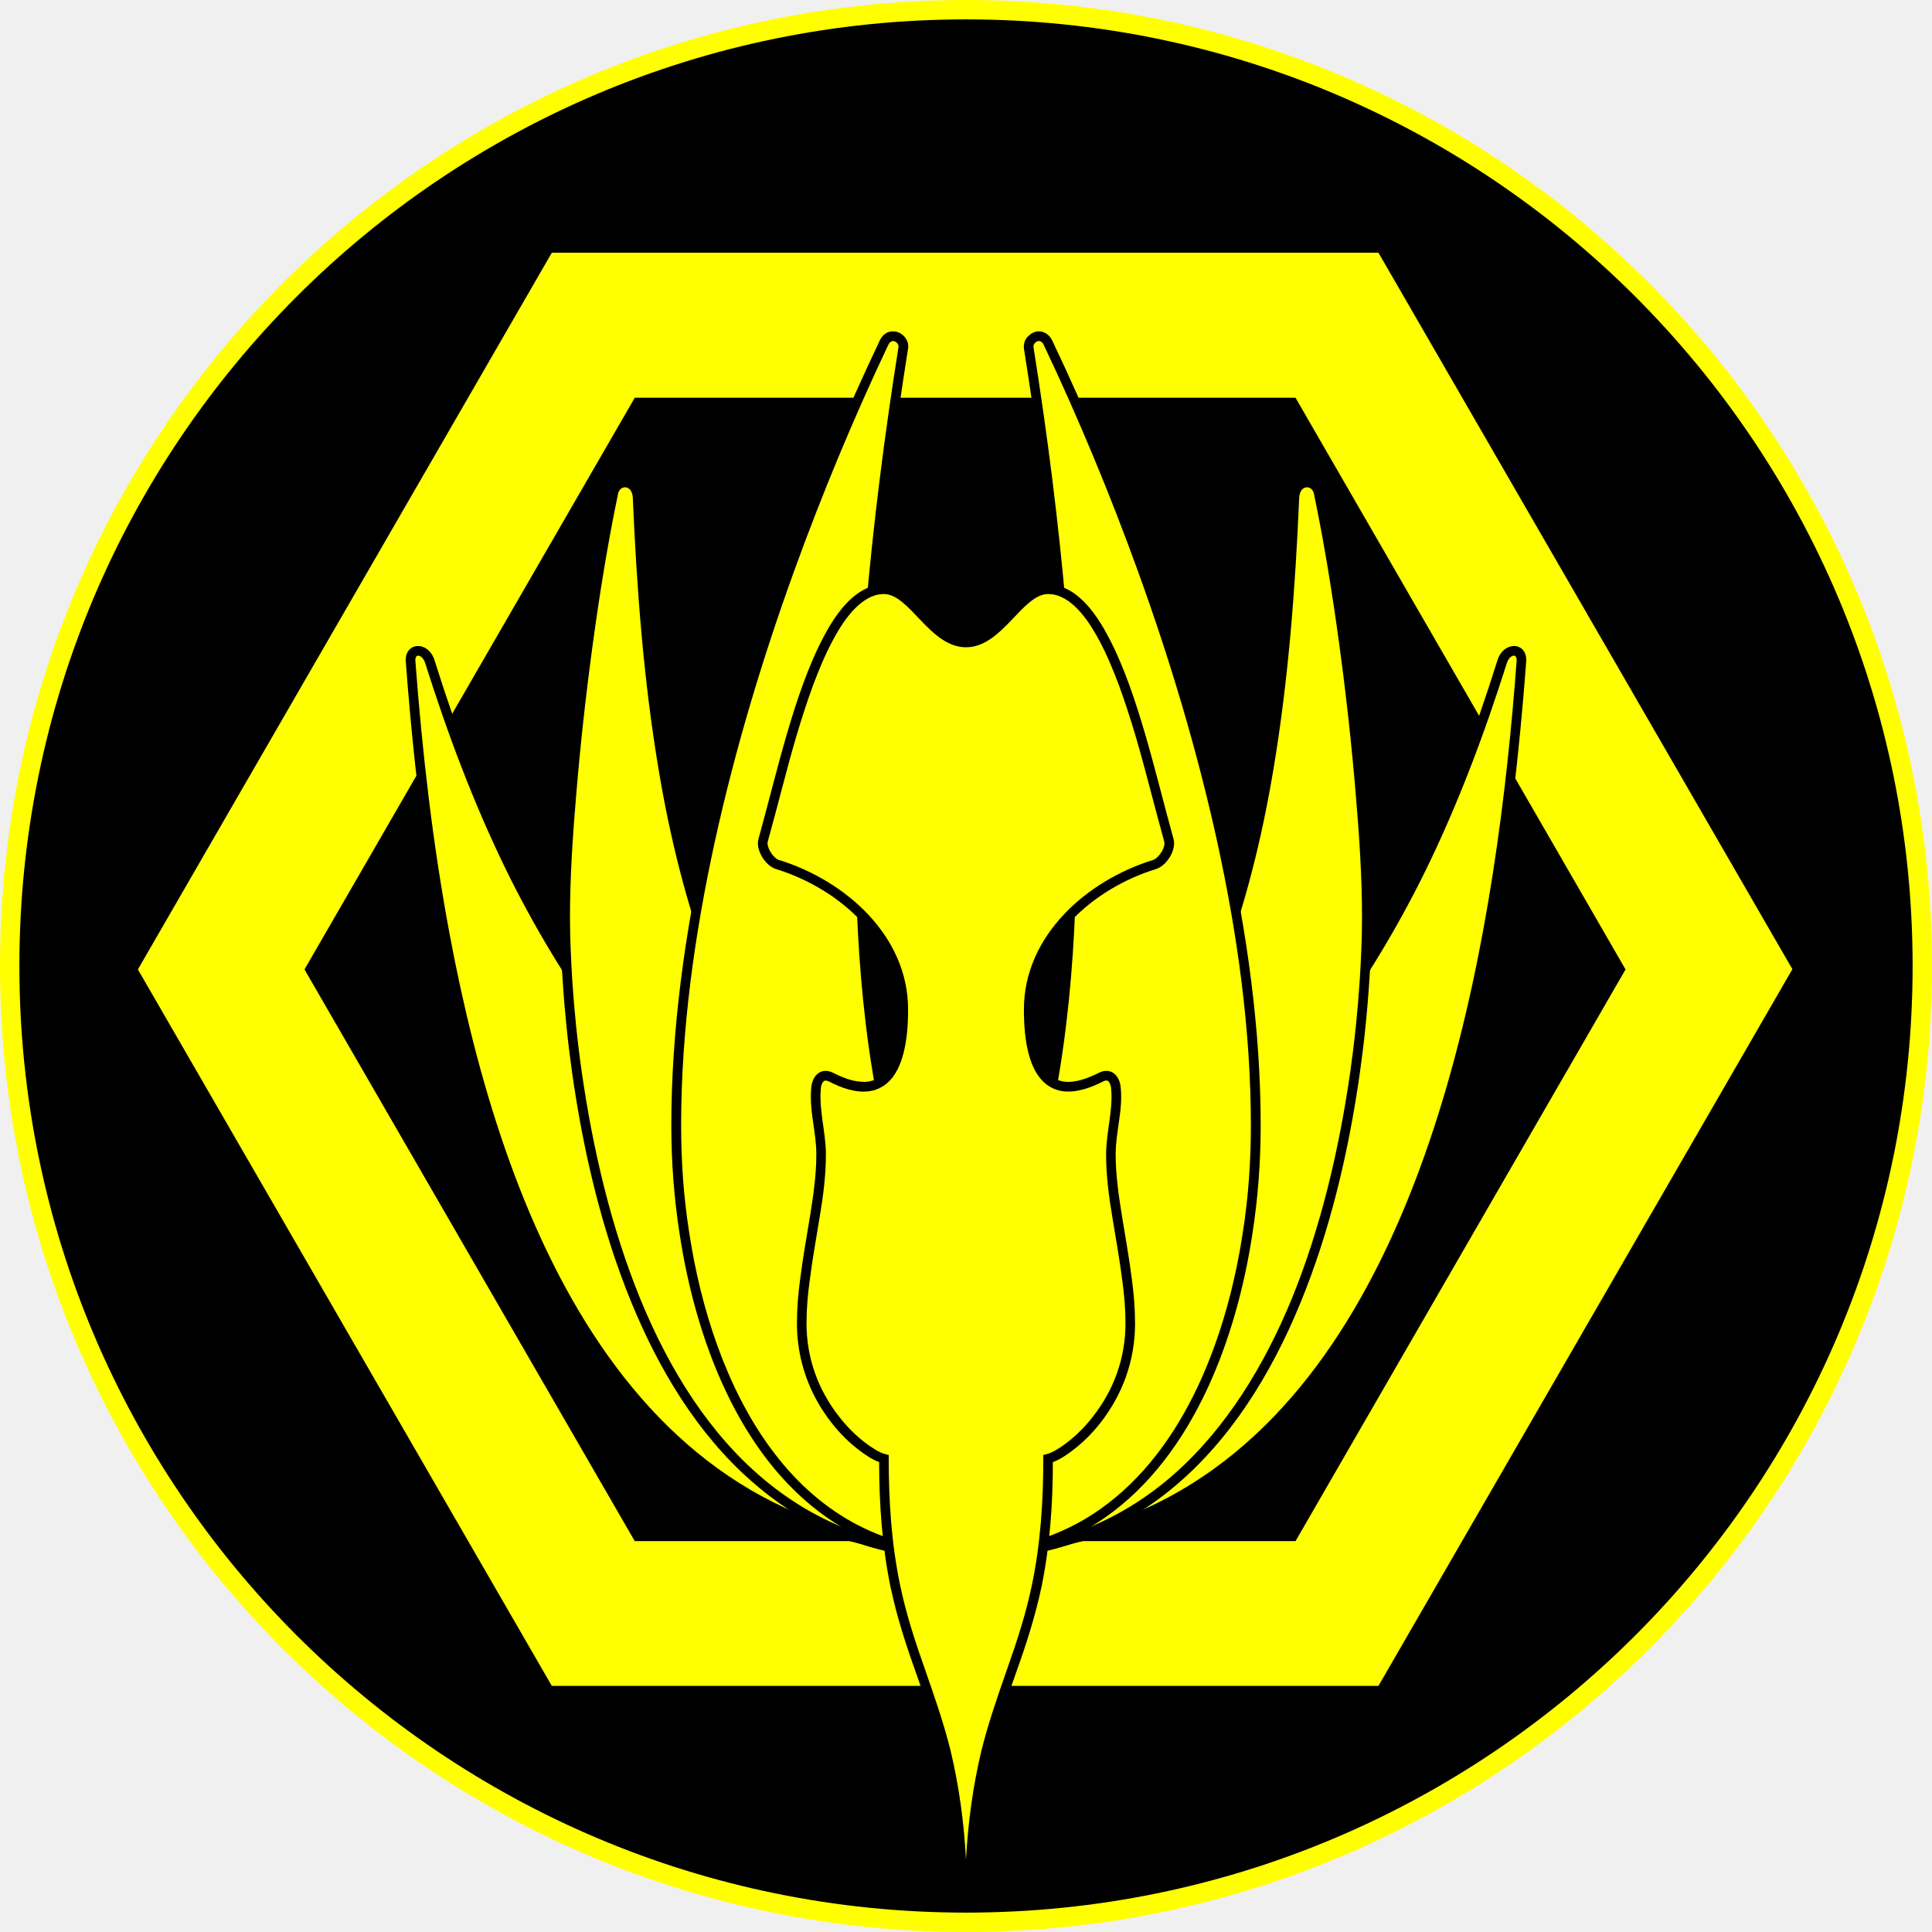
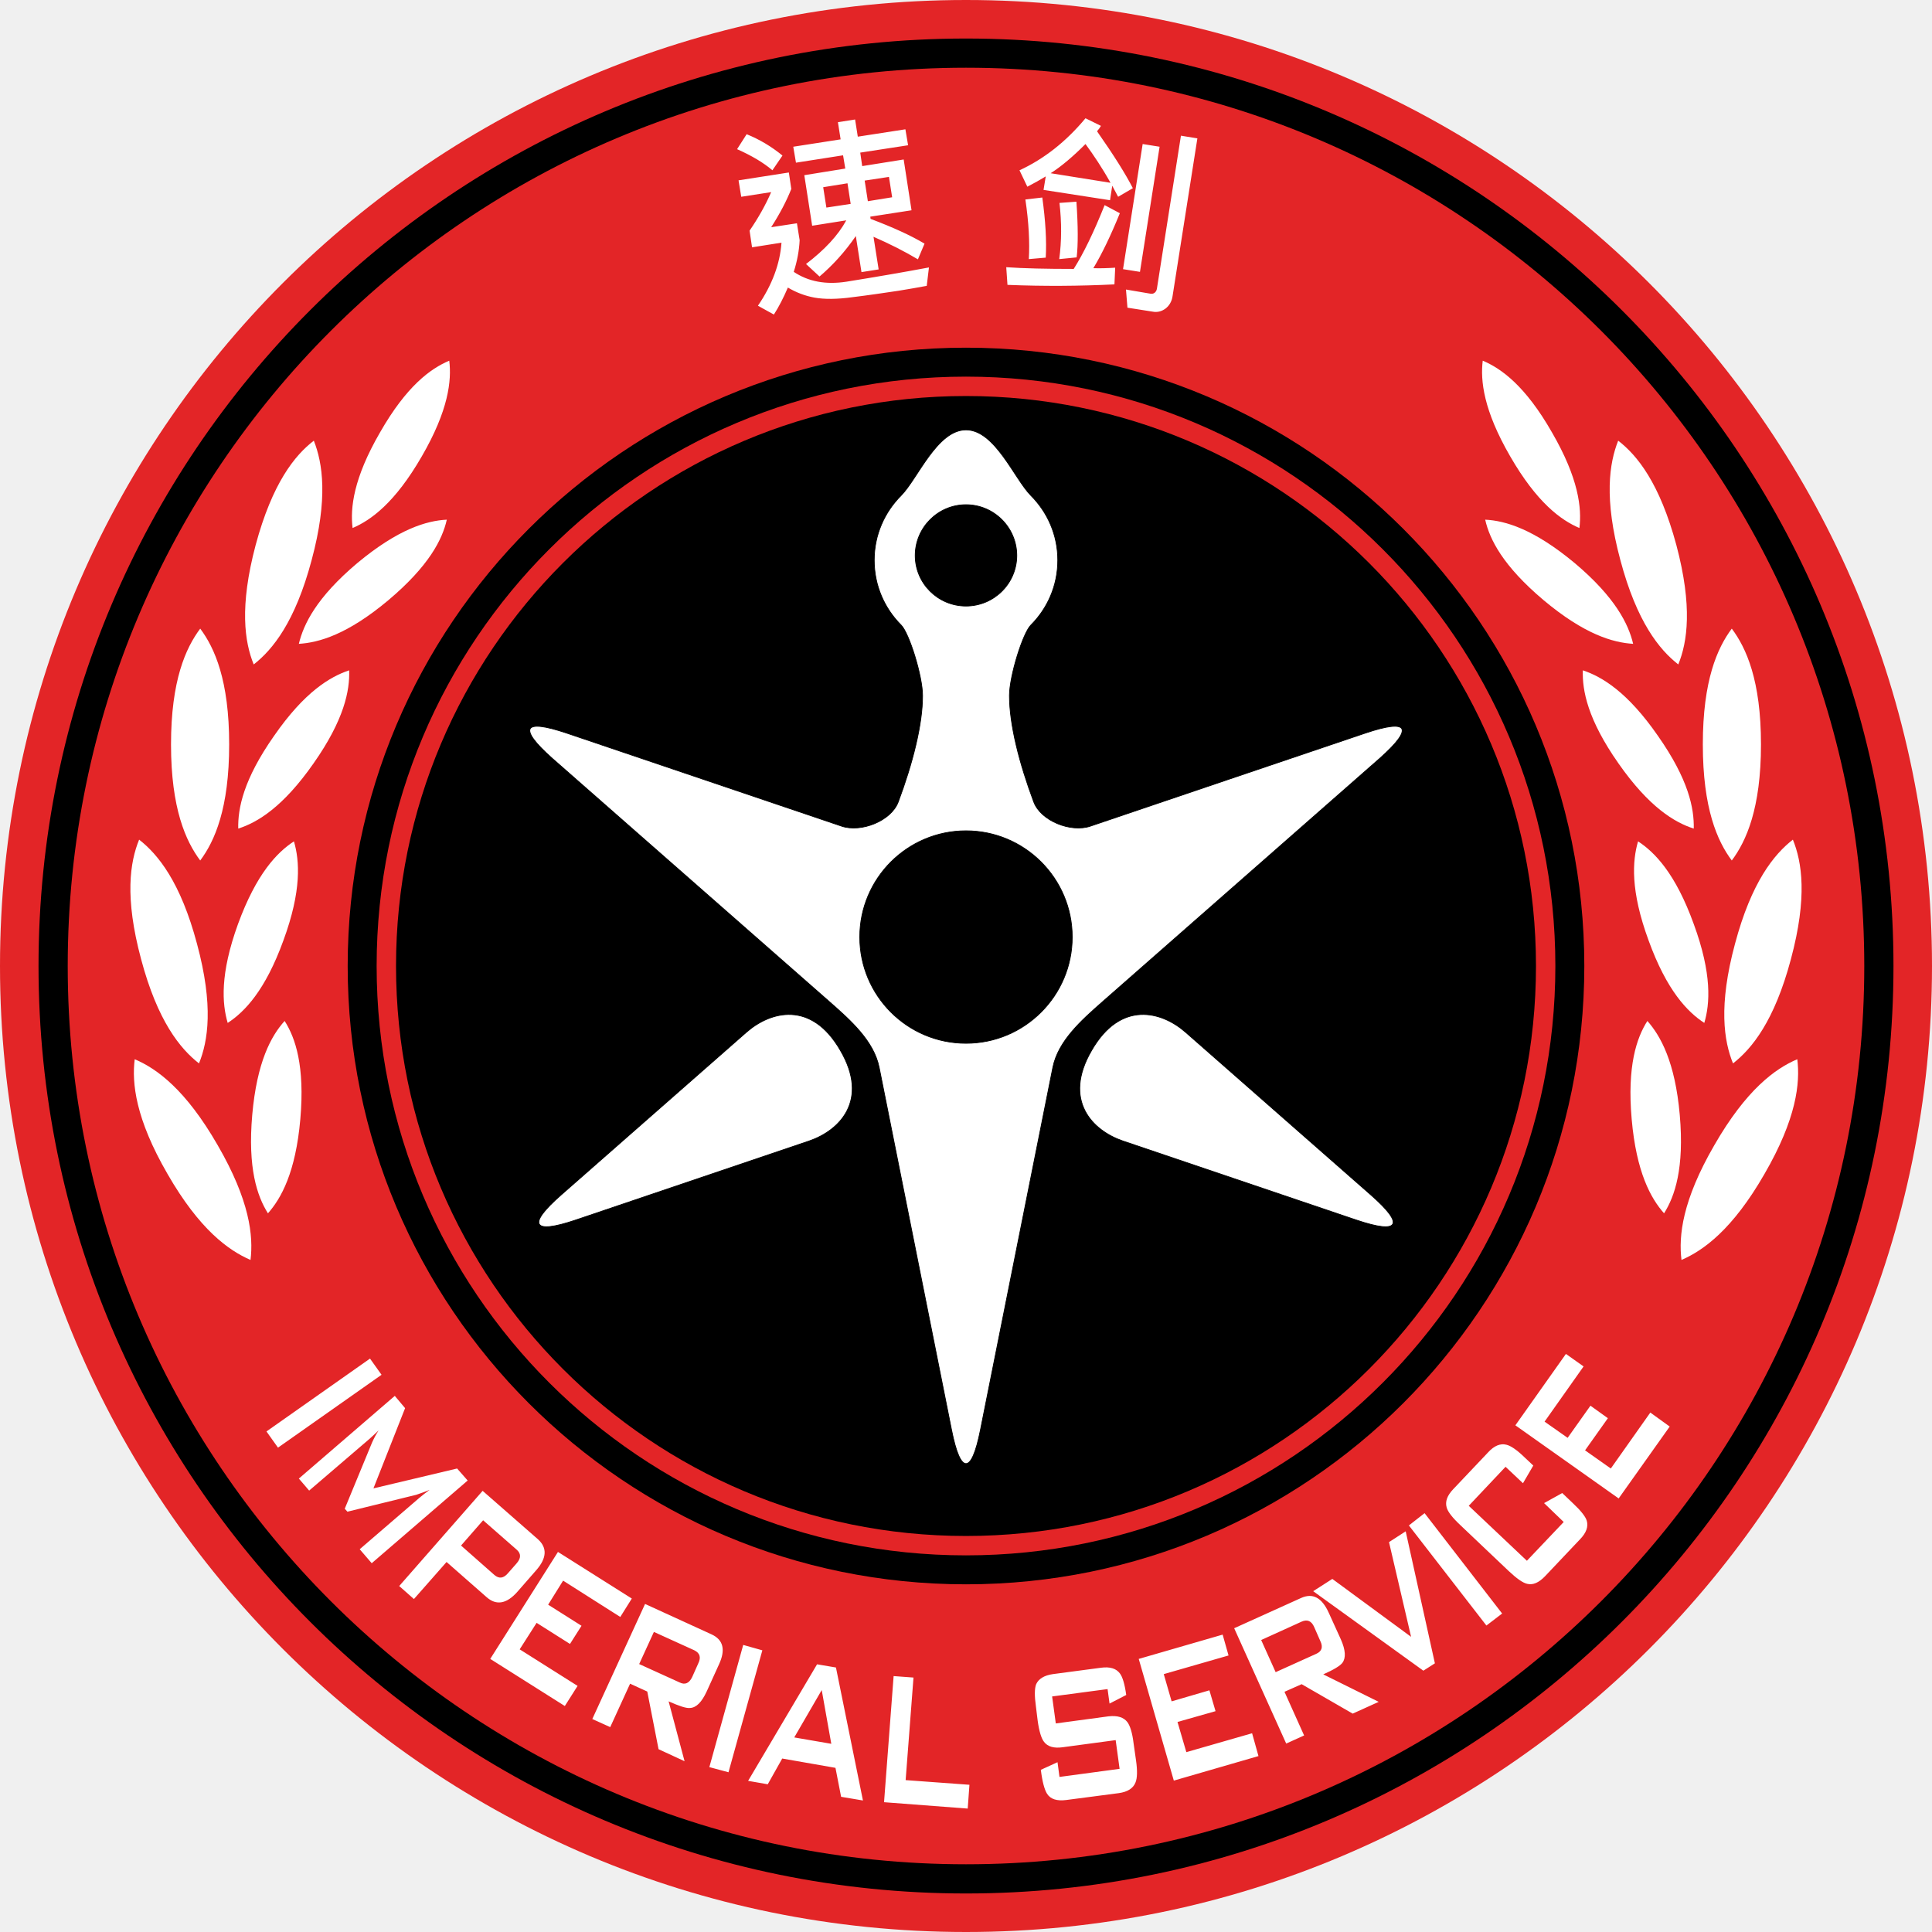
- <svg xmlns="http://www.w3.org/2000/svg" xml:space="preserve" width="7.874in" height="7.874in" version="1.1" style="clip-rule:evenodd;fill-rule:evenodd;image-rendering:optimizeQuality;shape-rendering:geometricPrecision;text-rendering:geometricPrecision" viewBox="0 0 7874.001 7874.001" id="svg4413">
-   <defs id="defs4415">
-     <style type="text/css" id="style4417">
+ <svg xmlns="http://www.w3.org/2000/svg" xml:space="preserve" width="7.874in" height="7.874in" version="1.1" style="clip-rule:evenodd;fill-rule:evenodd;image-rendering:optimizeQuality;shape-rendering:geometricPrecision;text-rendering:geometricPrecision" viewBox="0 0 7874.001 7874.001" id="svg8894">
+   <defs id="defs8896">
+     <style type="text/css" id="style8898">
+     .str0 {stroke:black;stroke-width:3}
+     .fil3 {fill:none}
    .fil1 {fill:black}
-     .fil0 {fill:yellow}
-     .fil2 {fill:yellow;fill-rule:nonzero}
+     .fil0 {fill:#E32527}
+     .fil4 {fill:white}
+     .fil2 {fill:white;fill-rule:nonzero}
   </style>
  </defs>
  <g id="Layer_x0020_1" transform="translate(3937,-7063)">
-     <circle class="fil0" cy="11000" r="3937" id="circle4421" cx="0" style="fill:#ffff00" />
-     <circle class="fil1" cy="11000" r="3858" id="circle4423" cx="0" style="fill:#000000" />
-     <path class="fil2" d="m 3368,11013 -1687,2921 -3369,0 -1687,-2920 1687,-2921 3369,0 1687,2920 z m -2025,-2329 -2693,0 -1346,2330 1346,2330 2693,0 1345,-2330 -1345,-2330 z" id="path4425" style="fill:#ffff00;fill-rule:nonzero" />
-     <path class="fil1" d="m 0,12158 1345,-779 c 38,-49 75,-99 111,-149 145,-202 272,-412 382,-636 132,-270 238,-553 328,-840 26,-82 124,-75 117,7 -28,375 -71,750 -140,1120 -219,1167 -744,2521 -2143,2521 -379,0 -730,-100 -1038,-324 -925,-672 -1166,-2254 -1245,-3317 -7,-82 91,-89 117,-7 90,287 196,570 328,840 110,224 237,434 382,636 36,50 73,100 111,149 L 0,12158 Z" id="path4427" style="fill:#000000" />
-     <path class="fil0" d="m 0,12204 -1371,-795 -3,-3 c -39,-50 -77,-101 -114,-153 -146,-204 -274,-416 -385,-642 -133,-272 -240,-557 -331,-845 -3,-10 -9,-21 -18,-27 -4,-3 -10,-5 -15,-3 -7,3 -8,16 -7,22 28,374 71,747 140,1115 215,1147 727,2489 2104,2489 370,0 713,-97 1015,-316 913,-663 1151,-2239 1229,-3288 1,-6 0,-19 -7,-22 -5,-2 -11,0 -15,3 -9,6 -15,17 -18,27 -91,288 -198,573 -331,845 -111,226 -239,438 -385,642 -37,52 -75,103 -114,153 l -3,3 -1371,795 z" id="path4429" style="fill:#ffff00" />
-     <path class="fil1" d="M -1006,10990 0,12132 1006,10990 c 97,-258 162,-522 207,-793 62,-365 90,-738 106,-1107 4,-101 120,-104 137,-23 42,203 76,409 104,614 28,207 51,415 69,622 13,166 25,334 25,500 0,84 -4,169 -10,252 -8,128 -21,255 -39,382 -45,317 -120,639 -242,936 -247,602 -672,1048 -1363,1048 -331,0 -626,-102 -875,-322 -221,-194 -377,-456 -488,-726 -122,-297 -197,-619 -242,-936 -18,-127 -31,-254 -39,-382 -6,-83 -10,-168 -10,-252 0,-166 12,-334 25,-500 18,-207 41,-415 69,-622 28,-205 62,-411 104,-614 17,-81 133,-78 137,23 16,369 44,742 106,1107 45,271 110,535 207,793 z" id="path4431" style="fill:#000000" />
-     <path class="fil0" d="m 0,13382 c 321,0 608,-99 849,-312 216,-191 369,-448 478,-712 120,-294 194,-613 239,-926 18,-126 31,-253 39,-379 5,-83 9,-167 9,-250 0,-165 -11,-332 -25,-496 -17,-207 -40,-414 -68,-620 -28,-205 -61,-410 -103,-612 -8,-37 -57,-37 -60,16 -16,371 -44,746 -106,1113 -46,274 -112,542 -210,803 l -1,3 -1041,1181 -1041,-1181 -1,-3 c -98,-261 -164,-529 -210,-803 -62,-367 -90,-742 -106,-1113 -3,-53 -52,-53 -60,-16 -42,202 -75,407 -103,612 -28,206 -51,413 -68,620 -14,164 -25,331 -25,496 0,83 4,167 9,250 8,126 21,253 39,379 45,313 119,632 239,926 241,587 652,1024 1327,1024 z" id="path4433" style="fill:#ffff00" />
-     <path class="fil1" d="m -261,11787 522,0 c 54,-181 87,-372 109,-559 30,-248 41,-500 41,-750 1,-306 -15,-612 -41,-917 -31,-361 -77,-720 -134,-1078 -1,-10 0,-20 4,-30 3,-8 8,-15 15,-21 32,-32 78,-21 97,20 143,301 272,610 385,923 130,361 242,732 324,1107 84,381 140,777 140,1168 0,148 -11,296 -34,443 -64,420 -237,900 -599,1154 -169,119 -362,174 -568,174 -206,0 -399,-55 -568,-174 -362,-254 -535,-734 -599,-1154 -23,-147 -34,-295 -34,-443 0,-391 56,-787 140,-1168 82,-375 194,-746 324,-1107 113,-313 242,-622 385,-923 11,-25 33,-42 62,-38 33,4 59,36 54,69 -57,358 -103,717 -134,1078 -26,305 -42,611 -41,917 0,250 11,502 41,750 22,187 55,378 109,559 z" id="path4435" style="fill:#000000" />
-     <path class="fil0" d="m 275,8477 c 57,359 103,719 134,1081 26,306 42,613 42,920 -1,252 -12,505 -42,754 -23,195 -58,393 -115,581 l -4,14 -580,0 -4,-14 c -57,-188 -92,-386 -115,-581 -30,-249 -41,-502 -42,-754 0,-307 16,-614 42,-920 31,-362 77,-722 134,-1081 2,-17 -27,-40 -42,-8 -142,300 -270,608 -383,920 -130,359 -241,728 -323,1101 -83,379 -138,771 -138,1160 0,146 10,292 33,437 93,614 414,1295 1128,1295 198,0 383,-53 545,-167 353,-247 521,-719 583,-1128 23,-145 33,-291 33,-437 0,-389 -55,-781 -138,-1160 C 941,10117 830,9748 700,9389 587,9077 459,8769 317,8469 c -15,-32 -44,-9 -42,8 z" id="path4437" style="fill:#ffff00" />
-     <path class="fil1" d="m 354,13022 c 0,170 -12,341 -46,507 -26,123 -63,237 -105,354 -38,108 -74,213 -101,324 -37,149 -55,302 -63,455 l -1,19 -76,0 -1,-19 c -8,-153 -26,-306 -63,-455 -27,-111 -63,-216 -101,-324 -42,-117 -79,-231 -105,-354 -34,-166 -46,-337 -46,-507 -27,-10 -57,-30 -78,-46 -43,-32 -82,-71 -115,-113 -92,-117 -142,-257 -142,-406 0,-61 5,-121 13,-180 11,-88 27,-175 41,-262 13,-81 25,-165 25,-247 0,-96 -31,-181 -20,-278 6,-46 41,-78 88,-55 25,13 51,24 78,31 22,5 45,8 66,5 115,-18 122,-208 122,-294 0,-283 -245,-494 -498,-572 -43,-13 -84,-77 -72,-122 40,-144 75,-289 117,-432 39,-132 85,-273 150,-395 44,-83 115,-190 215,-208 10,-2 19,-3 29,-3 131,0 207,216 335,216 128,0 204,-216 335,-216 10,0 19,1 29,3 100,18 171,125 215,208 65,122 111,263 150,395 42,143 77,288 117,432 12,45 -29,109 -72,122 -253,78 -498,289 -498,572 0,86 7,276 122,294 48,7 102,-15 144,-36 47,-23 82,9 88,55 11,97 -20,182 -20,278 0,82 12,166 25,247 14,87 30,174 41,262 8,59 13,119 13,180 0,149 -50,289 -142,406 -33,42 -72,81 -115,113 -21,16 -50,36 -78,46 z" id="path4439" style="fill:#000000" />
-     <path class="fil0" d="m 0,14642 0,0 c 8,-150 28,-298 63,-445 28,-112 65,-218 103,-327 41,-116 78,-228 103,-349 35,-168 46,-341 46,-513 l 0,-15 15,-4 c 25,-6 58,-29 78,-44 40,-30 77,-67 108,-107 87,-110 134,-241 134,-381 0,-59 -5,-117 -13,-175 -11,-88 -27,-174 -41,-261 -14,-83 -25,-168 -25,-253 0,-92 30,-182 20,-274 -1,-5 -3,-11 -5,-16 -6,-12 -13,-14 -26,-8 -28,14 -57,27 -87,34 -26,7 -54,10 -81,6 -142,-23 -156,-222 -156,-333 0,-301 257,-526 526,-609 23,-7 52,-51 46,-75 -40,-143 -75,-288 -117,-431 -21,-70 -43,-139 -68,-207 -23,-61 -48,-122 -79,-180 -37,-70 -102,-173 -187,-189 -7,-1 -15,-2 -22,-2 -106,0 -187,217 -335,217 -148,0 -229,-217 -335,-217 -7,0 -15,1 -22,2 -85,16 -150,119 -187,189 -31,58 -56,119 -79,180 -25,68 -47,137 -68,207 -42,143 -77,288 -117,431 -6,24 23,68 46,75 269,83 526,308 526,609 0,111 -14,310 -156,333 -57,9 -118,-14 -168,-40 -6,-2 -13,-5 -19,-1 -7,5 -11,17 -12,25 -10,92 20,182 20,274 0,85 -11,170 -25,253 -14,87 -30,173 -41,261 -8,58 -13,116 -13,175 0,140 47,271 134,381 31,40 68,77 108,107 20,15 53,38 78,44 l 15,4 0,15 c 0,172 11,345 46,513 25,121 62,233 103,349 38,109 75,215 103,327 35,147 55,295 63,445 z" id="path4441" style="fill:#ffff00" />
+     <circle class="fil0" cy="11000" r="3937" id="circle8902" cx="0" style="fill:#e32527" />
+     <circle class="fil1" cy="11000" r="3780" id="circle8904" cx="0" style="fill:#000000" />
+     <circle class="fil0" cy="11000" r="3661" id="circle8906" cx="0" style="fill:#e32527" />
+     <circle class="fil1" cy="11000" r="2520" id="circle8908" cx="0" style="fill:#000000" />
+     <circle class="fil0" cy="11000" r="2402" id="circle8910" cx="0" style="fill:#e32527" />
+     <circle class="fil1" cy="11000" r="2323" id="circle8912" cx="0" style="fill:#000000" />
+     <path class="fil2" d="m -748,7697 -41,60 c -35,-30 -83,-59 -144,-86 l 39,-61 c 52,21 101,50 146,87 z m 579,359 -27,64 c -57,-34 -117,-64 -181,-92 l 21,133 -70,11 -23,-147 c -44,64 -94,119 -148,165 l -55,-51 c 76,-58 131,-117 164,-178 l -139,22 -32,-206 167,-27 -9,-54 -192,30 -11,-65 193,-30 -11,-70 70,-11 11,70 194,-30 11,65 -195,30 8,55 169,-27 32,207 -168,26 1,9 c 90,34 163,67 220,101 z m -132,-189 -13,-83 -99,15 13,84 99,-16 z m -169,27 -13,-84 -99,16 13,83 99,-15 z m 319,259 -9,75 c -33,6 -71,13 -115,20 -60,9 -121,18 -186,26 -65,9 -117,9 -156,2 -39,-7 -75,-21 -109,-41 -18,42 -37,79 -57,110 l -65,-36 c 58,-85 90,-171 96,-257 l -120,19 -10,-68 c 35,-51 65,-104 88,-157 l -122,19 -11,-67 205,-32 10,67 c -19,48 -46,100 -82,156 l 105,-16 11,69 c -2,42 -10,85 -24,129 60,40 131,53 215,40 112,-18 224,-37 336,-58 z m 831,-323 -60,35 -24,-45 -9,59 -271,-42 9,-55 c -23,14 -48,28 -75,42 l -32,-67 c 100,-46 190,-117 269,-212 l 63,31 c -4,7 -9,14 -16,22 68,97 117,175 146,232 z m -91,-22 c -34,-61 -69,-113 -102,-158 -51,51 -98,91 -142,119 l 244,39 z m 253,461 c -3,22 -13,39 -28,51 -16,12 -34,17 -54,13 l -102,-16 -6,-74 100,17 c 6,1 12,0 17,-4 5,-4 8,-10 9,-16 l 98,-624 67,11 -101,642 z m -133,-98 -69,-11 80,-510 69,11 -80,510 z m -104,51 c -143,7 -289,8 -436,2 l -5,-72 c 71,5 163,7 275,7 40,-63 82,-150 126,-260 l 62,33 c -37,91 -73,166 -108,224 28,1 58,0 89,-2 l -3,68 z m -154,-110 -71,7 c 10,-74 10,-150 1,-229 l 69,-5 c 7,101 7,176 1,227 z m -126,1 -69,6 c 4,-68 0,-149 -14,-243 l 69,-8 c 13,95 18,176 14,245 z" id="path8914" style="fill:#ffffff;fill-rule:nonzero" />
+     <circle class="fil3" cy="11000" r="3898" id="circle8916" cx="0" style="fill:none" />
+     <circle class="fil3" cy="11000" r="3898" id="circle8918" cx="0" style="fill:none" />
+     <path class="fil4" d="m -2500,9215 c 75,-32 173,-103 282,-292 109,-188 122,-309 112,-390 -76,32 -174,103 -282,292 -109,188 -122,309 -112,390 z m -416,2983 c 12,-98 -3,-242 -134,-468 -130,-226 -248,-312 -338,-350 -12,97 3,242 134,468 130,226 248,311 338,350 z m 139,-974 c 44,69 83,184 64,400 -19,217 -78,323 -132,384 -44,-70 -83,-184 -64,-401 19,-216 77,-322 132,-383 z m -349,173 c 37,-91 60,-235 -8,-487 -67,-252 -159,-365 -236,-425 -37,91 -60,234 8,487 67,252 159,365 236,425 z m 387,-905 c 23,79 32,200 -43,404 -74,204 -158,291 -227,336 -23,-78 -32,-199 42,-403 75,-205 159,-292 228,-337 z m -382,78 c 59,-79 118,-212 118,-473 0,-261 -59,-393 -118,-472 -59,79 -119,211 -119,472 0,261 60,394 119,473 z m 607,-775 c 3,82 -20,201 -145,379 -125,179 -229,241 -307,266 -2,-82 21,-200 146,-378 124,-179 228,-241 306,-267 z m -389,-24 c 77,-60 169,-173 236,-425 68,-252 45,-396 9,-487 -78,60 -169,173 -237,425 -67,252 -45,396 -8,487 z m 787,-590 c -18,80 -72,188 -238,328 -167,140 -283,173 -365,178 19,-80 72,-189 238,-329 167,-139 283,-173 365,-177 z" id="path8920" style="fill:#ffffff" />
+     <path class="fil4" d="m 2500,9215 c -75,-32 -173,-103 -282,-292 -109,-188 -122,-309 -112,-390 76,32 174,103 282,292 109,188 122,309 112,390 z m 416,2983 c -12,-98 3,-242 134,-468 130,-226 248,-312 338,-350 12,97 -3,242 -134,468 -130,226 -248,311 -338,350 z m -139,-974 c -44,69 -83,184 -64,400 19,217 78,323 132,384 44,-70 83,-184 64,-401 -19,-216 -78,-322 -132,-383 z m 349,173 c -37,-91 -60,-235 8,-487 67,-252 159,-365 236,-425 37,91 60,234 -8,487 -67,252 -159,365 -236,425 z m -387,-905 c -23,79 -32,200 43,404 74,204 158,291 227,336 23,-78 32,-199 -43,-403 -74,-205 -158,-292 -227,-337 z m 382,78 c -59,-79 -118,-212 -118,-473 0,-261 59,-393 118,-472 59,79 119,211 119,472 0,261 -60,394 -119,473 z m -607,-775 c -3,82 20,201 145,379 125,179 229,241 307,266 2,-82 -21,-200 -146,-378 -124,-179 -228,-241 -306,-267 z m 389,-24 c -77,-60 -169,-173 -236,-425 -68,-252 -45,-396 -9,-487 78,60 169,173 237,425 67,252 45,396 8,487 z m -787,-590 c 18,80 72,188 238,328 167,140 283,173 365,178 -19,-80 -72,-189 -238,-329 -167,-139 -283,-173 -365,-177 z" id="path8922" style="fill:#ffffff" />
+     <path class="fil2" d="m -2804,12963 -47,-66 422,-297 47,66 -422,297 z m 382,471 -49,-57 245,-211 c 12,-10 25,-20 40,-31 -12,5 -30,12 -54,20 l -281,69 -11,-12 111,-269 c 8,-18 17,-35 27,-50 -21,19 -33,31 -38,35 l -245,210 -42,-49 391,-337 42,50 -129,327 341,-81 43,49 -391,337 z m 594,116 c -44,50 -86,57 -125,23 l -164,-144 -133,151 -60,-53 340,-388 225,197 c 39,35 37,77 -7,127 l -76,87 z m -39,-75 36,-41 c 18,-21 18,-39 0,-55 l -137,-120 -90,103 136,120 c 19,16 37,14 55,-7 z m 232,541 -304,-192 276,-436 301,190 -47,75 -233,-148 -61,98 136,86 -47,74 -136,-86 -69,108 236,149 -52,82 z m 488,225 -106,-49 -46,-235 -70,-32 -81,177 -73,-33 215,-469 271,124 c 48,22 58,63 30,123 l -50,110 c -20,43 -42,66 -68,67 -15,2 -44,-8 -87,-27 l 65,244 z m 31,-343 25,-56 c 12,-25 6,-42 -16,-53 l -165,-75 -60,131 165,75 c 22,11 39,3 51,-22 z m 148,388 -78,-21 138,-498 78,22 -138,497 z m 548,115 -89,-15 -23,-118 -217,-38 -59,105 -80,-14 281,-475 77,13 110,542 z m -129,-231 -39,-219 -112,193 151,26 z m 556,264 -341,-26 39,-514 81,6 -32,418 260,19 -7,97 z m 686,-196 c 6,42 5,72 -2,89 -9,24 -32,39 -68,44 l -214,28 c -38,5 -65,-3 -79,-26 -10,-16 -19,-48 -25,-97 l 68,-31 8,60 245,-33 -16,-117 -216,29 c -35,5 -61,-2 -76,-22 -11,-14 -20,-43 -26,-87 l -7,-57 c -6,-43 -6,-73 1,-91 10,-22 33,-36 68,-41 l 196,-26 c 37,-5 62,3 77,23 11,14 20,44 26,88 l -68,35 -8,-59 -226,30 15,110 215,-29 c 37,-4 62,4 77,24 11,15 20,44 25,86 l 10,70 z m 499,-18 -345,100 -143,-496 342,-99 24,85 -264,76 32,111 154,-45 25,85 -155,44 36,123 268,-77 26,93 z m 490,-221 -106,48 -208,-120 -70,31 80,178 -73,33 -212,-470 272,-123 c 48,-22 85,-2 113,59 l 50,110 c 19,43 21,75 6,95 -9,12 -35,28 -78,47 l 226,112 z m -238,-248 -25,-57 c -11,-25 -28,-32 -51,-22 l -165,75 59,131 166,-75 c 22,-10 28,-27 16,-52 z m 348,-447 119,538 -47,30 -449,-324 78,-50 321,236 -90,-386 68,-44 z m 393,335 -64,49 -316,-408 64,-50 316,409 z m 289,-449 c 32,30 51,54 56,71 7,24 -2,49 -27,75 l -143,151 c -25,26 -49,37 -73,31 -18,-4 -43,-22 -75,-52 l -197,-187 c -32,-30 -51,-54 -56,-72 -7,-24 2,-49 27,-75 l 143,-151 c 24,-26 49,-36 73,-30 18,4 43,21 75,52 l 35,33 -42,72 -71,-67 -150,159 237,224 150,-158 -80,-77 74,-41 44,42 z m 394,-313 -208,293 -421,-298 206,-291 72,51 -159,225 94,66 93,-131 71,51 -93,131 105,74 161,-228 79,57 z" id="path8924" style="fill:#ffffff;fill-rule:nonzero" />
+     <path class="fil4 str0" d="m 1739,12052 c -10,18 -57,14 -149,-17 l -951,-322 c -123,-42 -246,-165 -127,-369 118,-205 285,-160 383,-74 l 754,662 c 73,64 100,103 90,120 z M 0,13028 c 20,0 40,-43 59,-138 l 295,-1477 c 22,-108 117,-192 201,-266 l 1131,-993 c 73,-65 99,-103 90,-121 -10,-17 -57,-13 -149,18 -374,126 -747,253 -1120,379 -79,27 -202,-21 -231,-99 -59,-158 -99,-315 -99,-433 0,-79 54,-253 87,-287 68,-68 110,-161 110,-265 0,-103 -42,-196 -110,-264 -67,-68 -146,-267 -264,-267 -118,0 -197,199 -264,267 -68,68 -110,161 -110,264 0,104 42,197 110,265 33,34 87,208 87,287 0,118 -40,275 -99,433 -29,78 -152,126 -231,99 l -1120,-379 c -92,-31 -139,-35 -149,-18 -9,18 17,56 90,121 l 1131,993 c 84,74 179,158 201,266 l 295,1477 c 19,95 39,138 59,138 z M 0,9533 c 114,0 207,-92 207,-206 0,-114 -93,-207 -207,-207 -114,0 -207,93 -207,207 0,114 93,206 207,206 z m 0,1782 c 239,0 433,-194 433,-433 0,-239 -194,-433 -433,-433 -239,0 -433,194 -433,433 0,239 194,433 433,433 z m -1739,737 c 10,18 57,14 149,-17 l 951,-322 c 123,-42 246,-165 127,-369 -118,-205 -285,-160 -383,-74 l -754,662 c -73,64 -100,103 -90,120 z" id="path8926" style="fill:#ffffff;stroke:#000000;stroke-width:3" />
  </g>
</svg>
